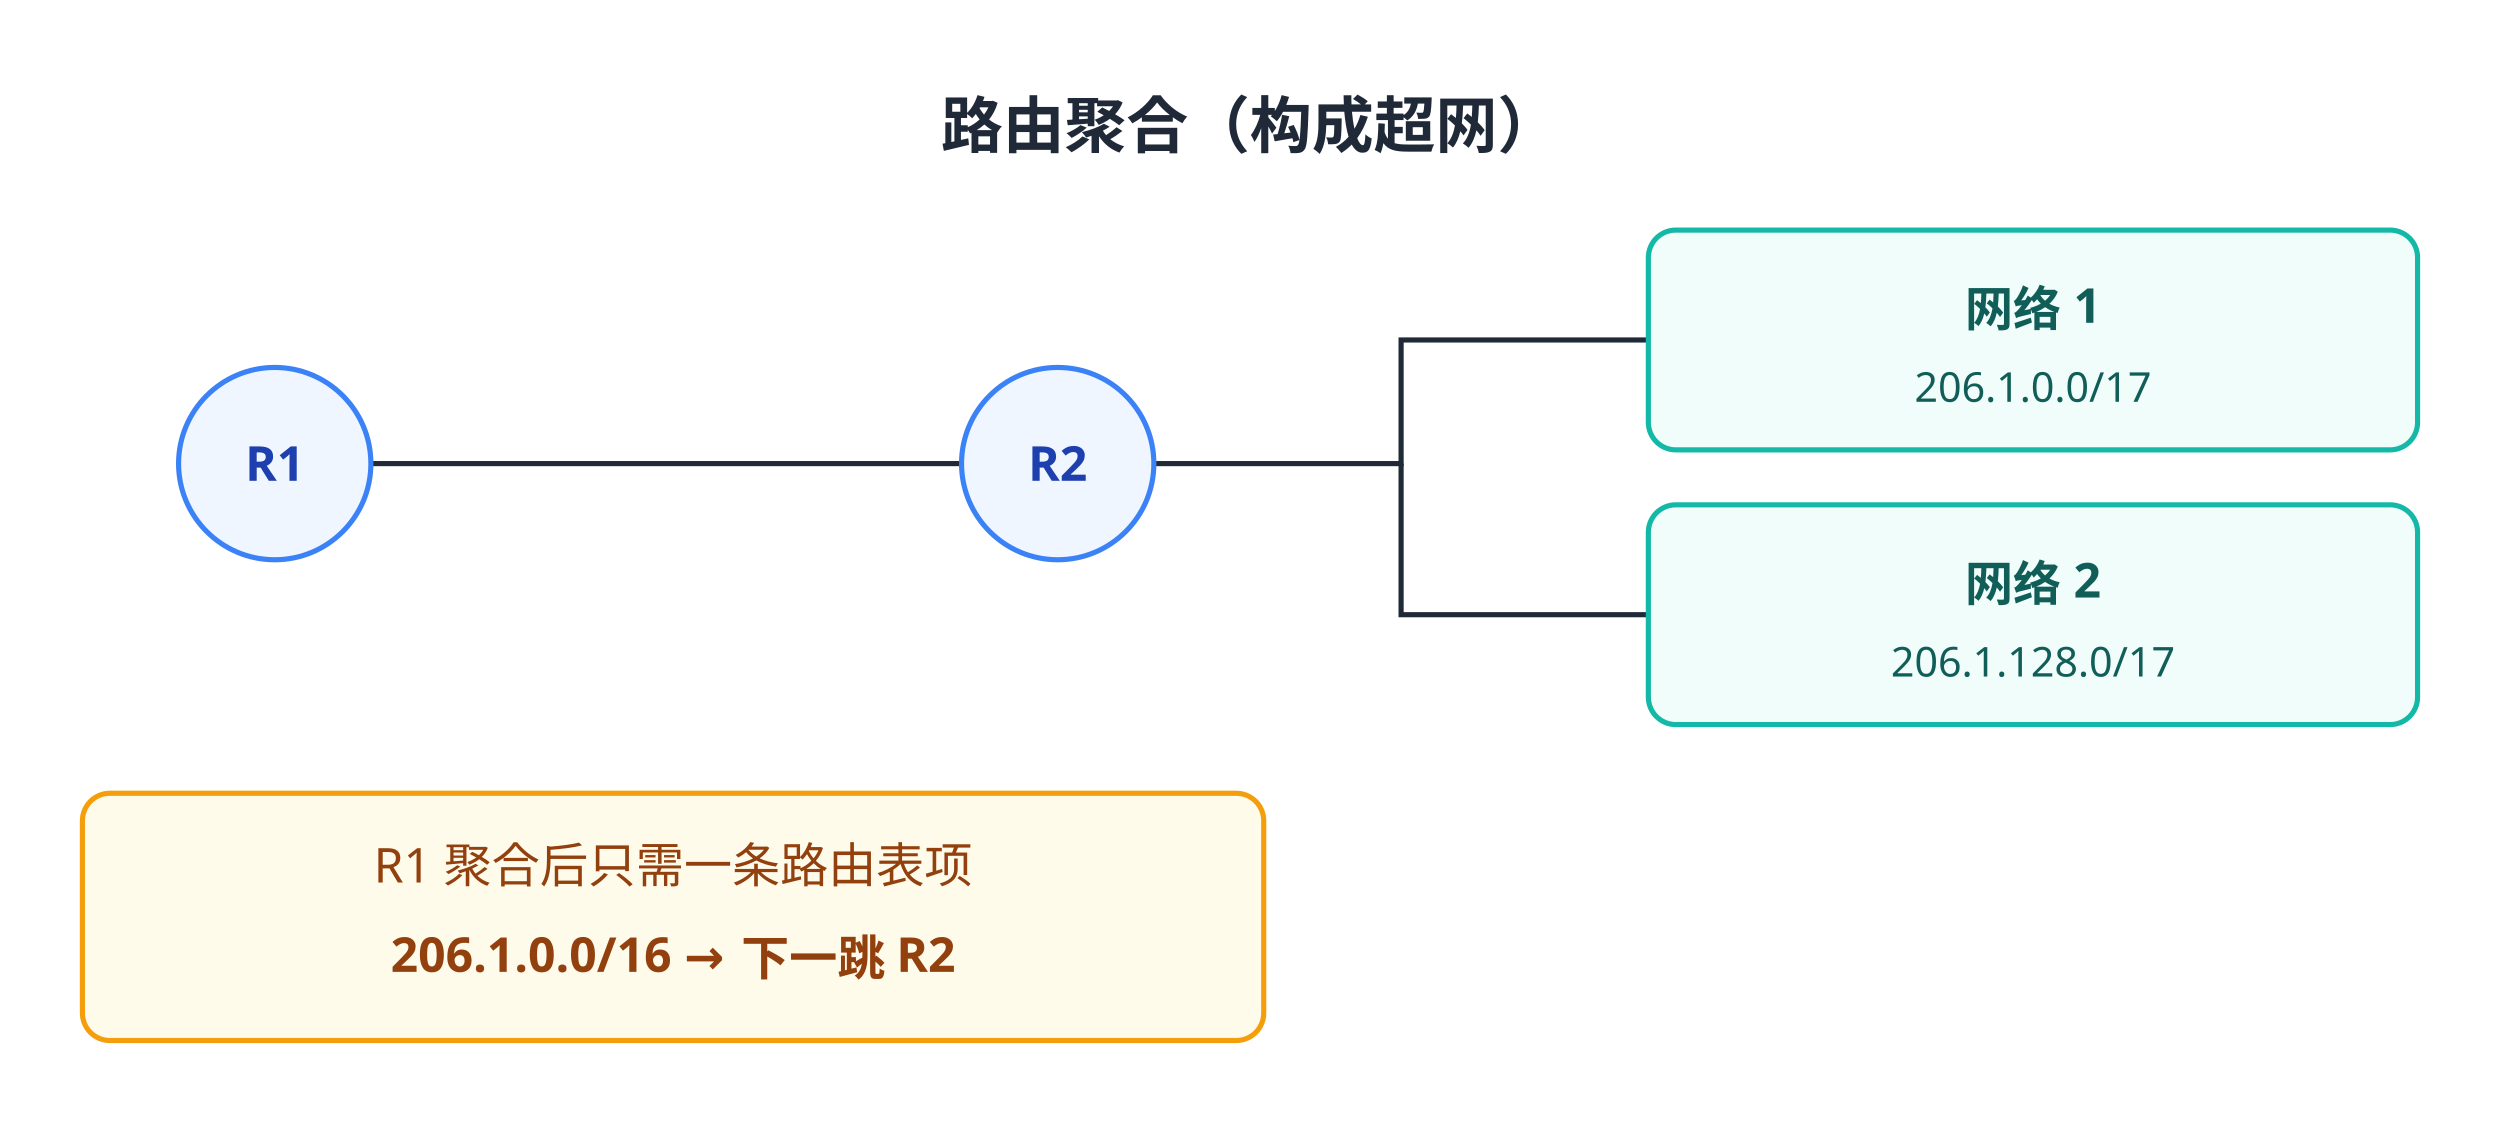
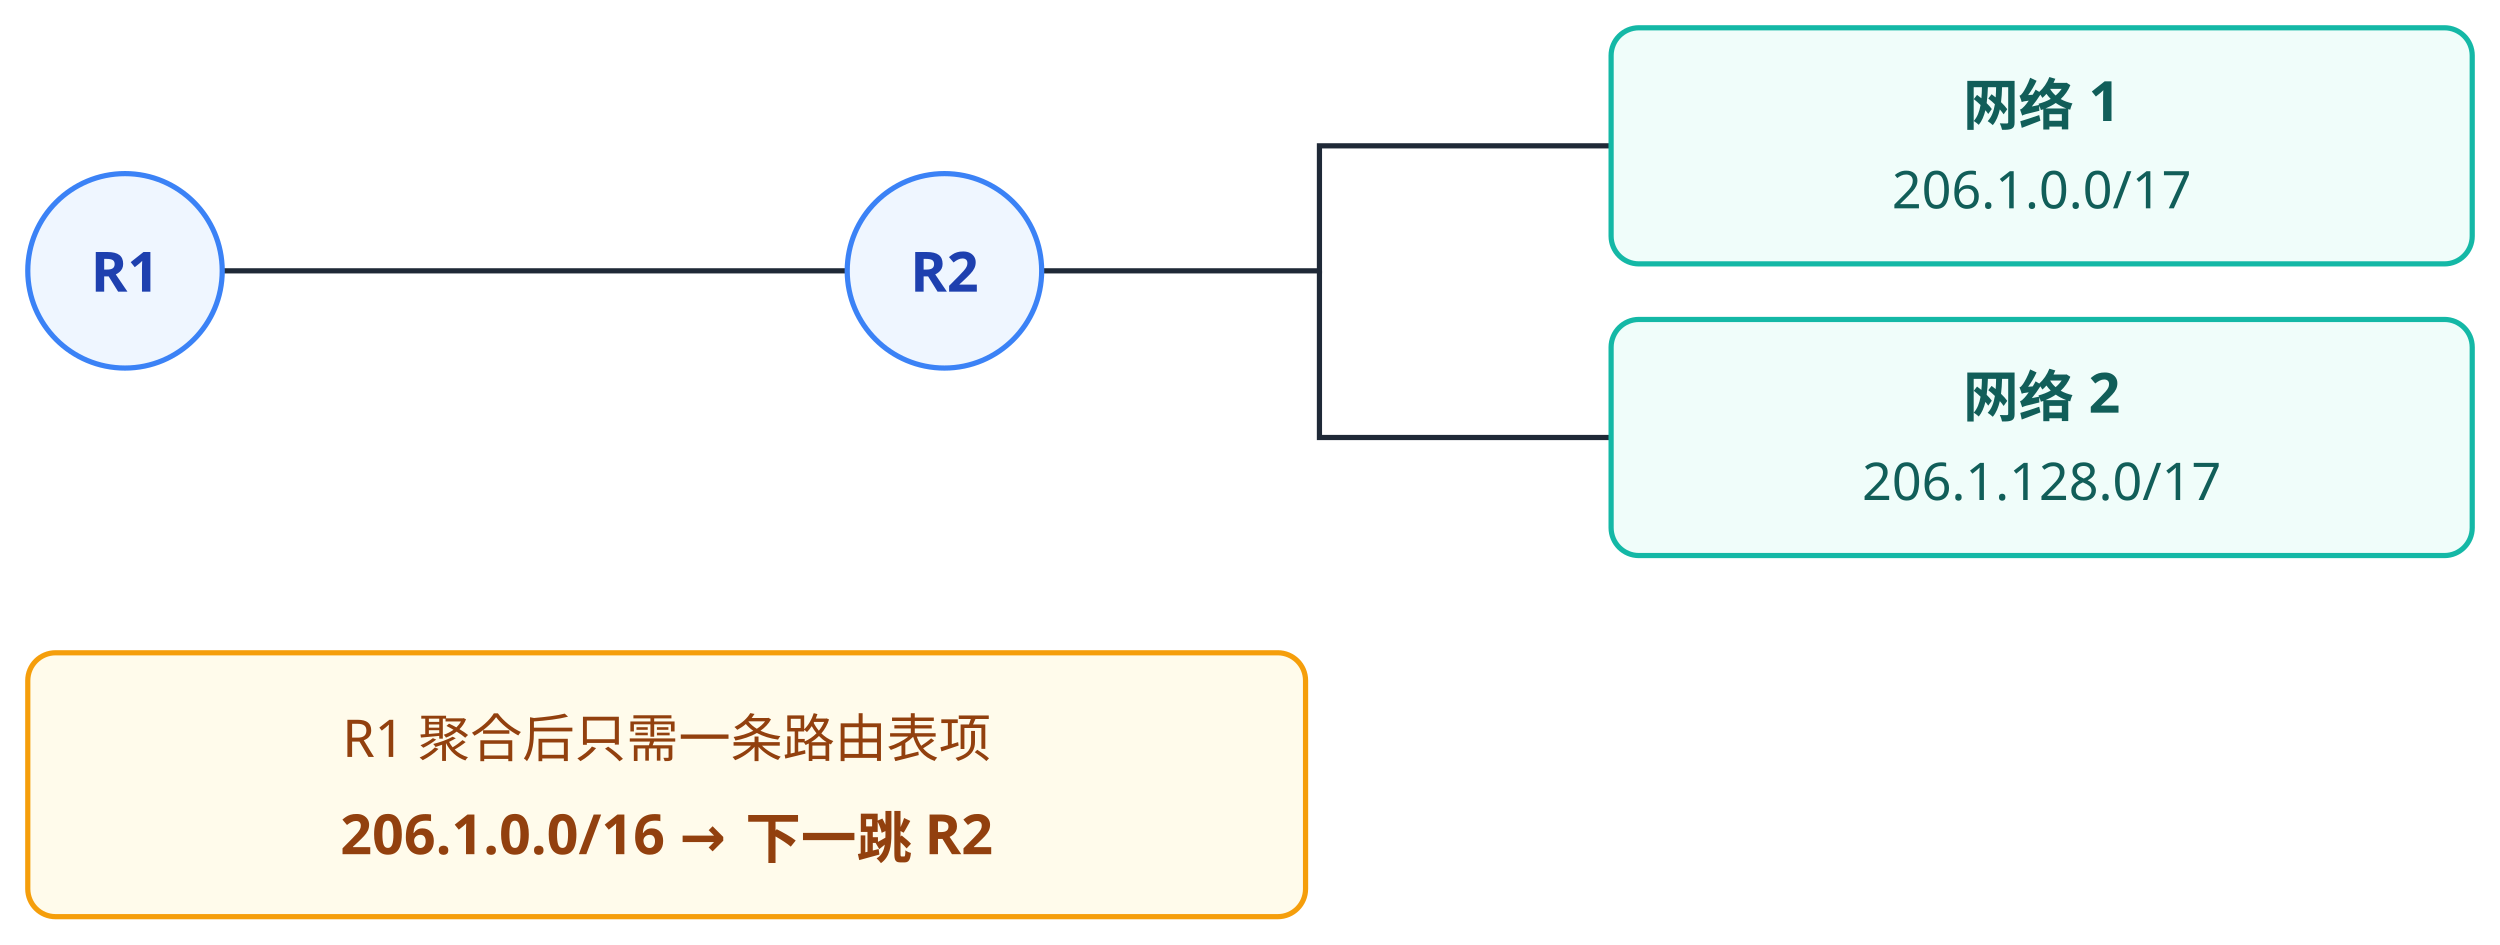
- <svg xmlns="http://www.w3.org/2000/svg" viewBox="16 1 728 327" width="728" height="327" role="img">
+ <svg xmlns="http://www.w3.org/2000/svg" viewBox="0 0 720 272" width="720" height="272" role="img">
  <g font-family="'PingFang SC','Noto Sans SC','Microsoft YaHei',system-ui,sans-serif">
-     <text x="380" y="44" text-anchor="middle" font-size="18" font-weight="600" fill="#1f2937">路由聚合（构成超网）</text>
-     <line x1="120" y1="136" x2="296" y2="136" stroke="#1f2937" stroke-width="1.5" />
-     <path d="M352 136 H424 V100 H496" fill="none" stroke="#1f2937" stroke-width="1.5" />
-     <path d="M424 136 V180 H496" fill="none" stroke="#1f2937" stroke-width="1.5" />
-     <circle cx="96" cy="136" r="28" fill="#eff6ff" stroke="#3b82f6" stroke-width="1.5" />
-     <text x="96" y="141" text-anchor="middle" font-size="14" font-weight="600" fill="#1e40af">R1</text>
-     <circle cx="324" cy="136" r="28" fill="#eff6ff" stroke="#3b82f6" stroke-width="1.5" />
-     <text x="324" y="141" text-anchor="middle" font-size="14" font-weight="600" fill="#1e40af">R2</text>
-     <rect x="496" y="68" width="224" height="64" rx="8" fill="#f0fdfa" stroke="#14b8a6" stroke-width="1.5" />
-     <text x="608" y="96" text-anchor="middle" font-size="14" font-weight="600" fill="#115e59">网络 1</text>
-     <text x="608" y="118" text-anchor="middle" font-size="12" font-weight="400" fill="#115e59">206.1.0.0/17</text>
-     <rect x="496" y="148" width="224" height="64" rx="8" fill="#f0fdfa" stroke="#14b8a6" stroke-width="1.5" />
-     <text x="608" y="176" text-anchor="middle" font-size="14" font-weight="600" fill="#115e59">网络 2</text>
-     <text x="608" y="198" text-anchor="middle" font-size="12" font-weight="400" fill="#115e59">206.1.128.0/17</text>
-     <rect x="40" y="232" width="344" height="72" rx="8" fill="#fffbeb" stroke="#f59e0b" stroke-width="1.5" />
-     <text x="212" y="258" text-anchor="middle" font-size="14" font-weight="400" fill="#92400e">R1 聚合后只需一条路由表项</text>
-     <text x="212" y="284" text-anchor="middle" font-size="14" font-weight="600" fill="#92400e">206.1.0.0/16 → 下一跳 R2</text>
+     <line x1="64" y1="78" x2="244" y2="78" stroke="#1f2937" stroke-width="1.5" />
+     <path d="M300 78 H380 V42 H464" fill="none" stroke="#1f2937" stroke-width="1.5" />
+     <path d="M380 78 V126 H464" fill="none" stroke="#1f2937" stroke-width="1.5" />
+     <circle cx="36" cy="78" r="28" fill="#eff6ff" stroke="#3b82f6" stroke-width="1.5" />
+     <text x="36" y="84" text-anchor="middle" font-size="16" font-weight="600" fill="#1e40af">R1</text>
+     <circle cx="272" cy="78" r="28" fill="#eff6ff" stroke="#3b82f6" stroke-width="1.5" />
+     <text x="272" y="84" text-anchor="middle" font-size="16" font-weight="600" fill="#1e40af">R2</text>
+     <rect x="464" y="8" width="248" height="68" rx="8" fill="#f0fdfa" stroke="#14b8a6" stroke-width="1.5" />
+     <text x="588" y="36" text-anchor="middle" font-size="16" font-weight="600" fill="#115e59">网络 1</text>
+     <text x="588" y="60" text-anchor="middle" font-size="15" font-weight="400" fill="#115e59">206.1.0.0/17</text>
+     <rect x="464" y="92" width="248" height="68" rx="8" fill="#f0fdfa" stroke="#14b8a6" stroke-width="1.5" />
+     <text x="588" y="120" text-anchor="middle" font-size="16" font-weight="600" fill="#115e59">网络 2</text>
+     <text x="588" y="144" text-anchor="middle" font-size="15" font-weight="400" fill="#115e59">206.1.128.0/17</text>
+     <rect x="8" y="188" width="368" height="76" rx="8" fill="#fffbeb" stroke="#f59e0b" stroke-width="1.5" />
+     <text x="192" y="218" text-anchor="middle" font-size="15" font-weight="400" fill="#92400e">R1 聚合后只需一条路由表项</text>
+     <text x="192" y="246" text-anchor="middle" font-size="16" font-weight="600" fill="#92400e">206.1.0.0/16 → 下一跳 R2</text>
  </g>
</svg>
